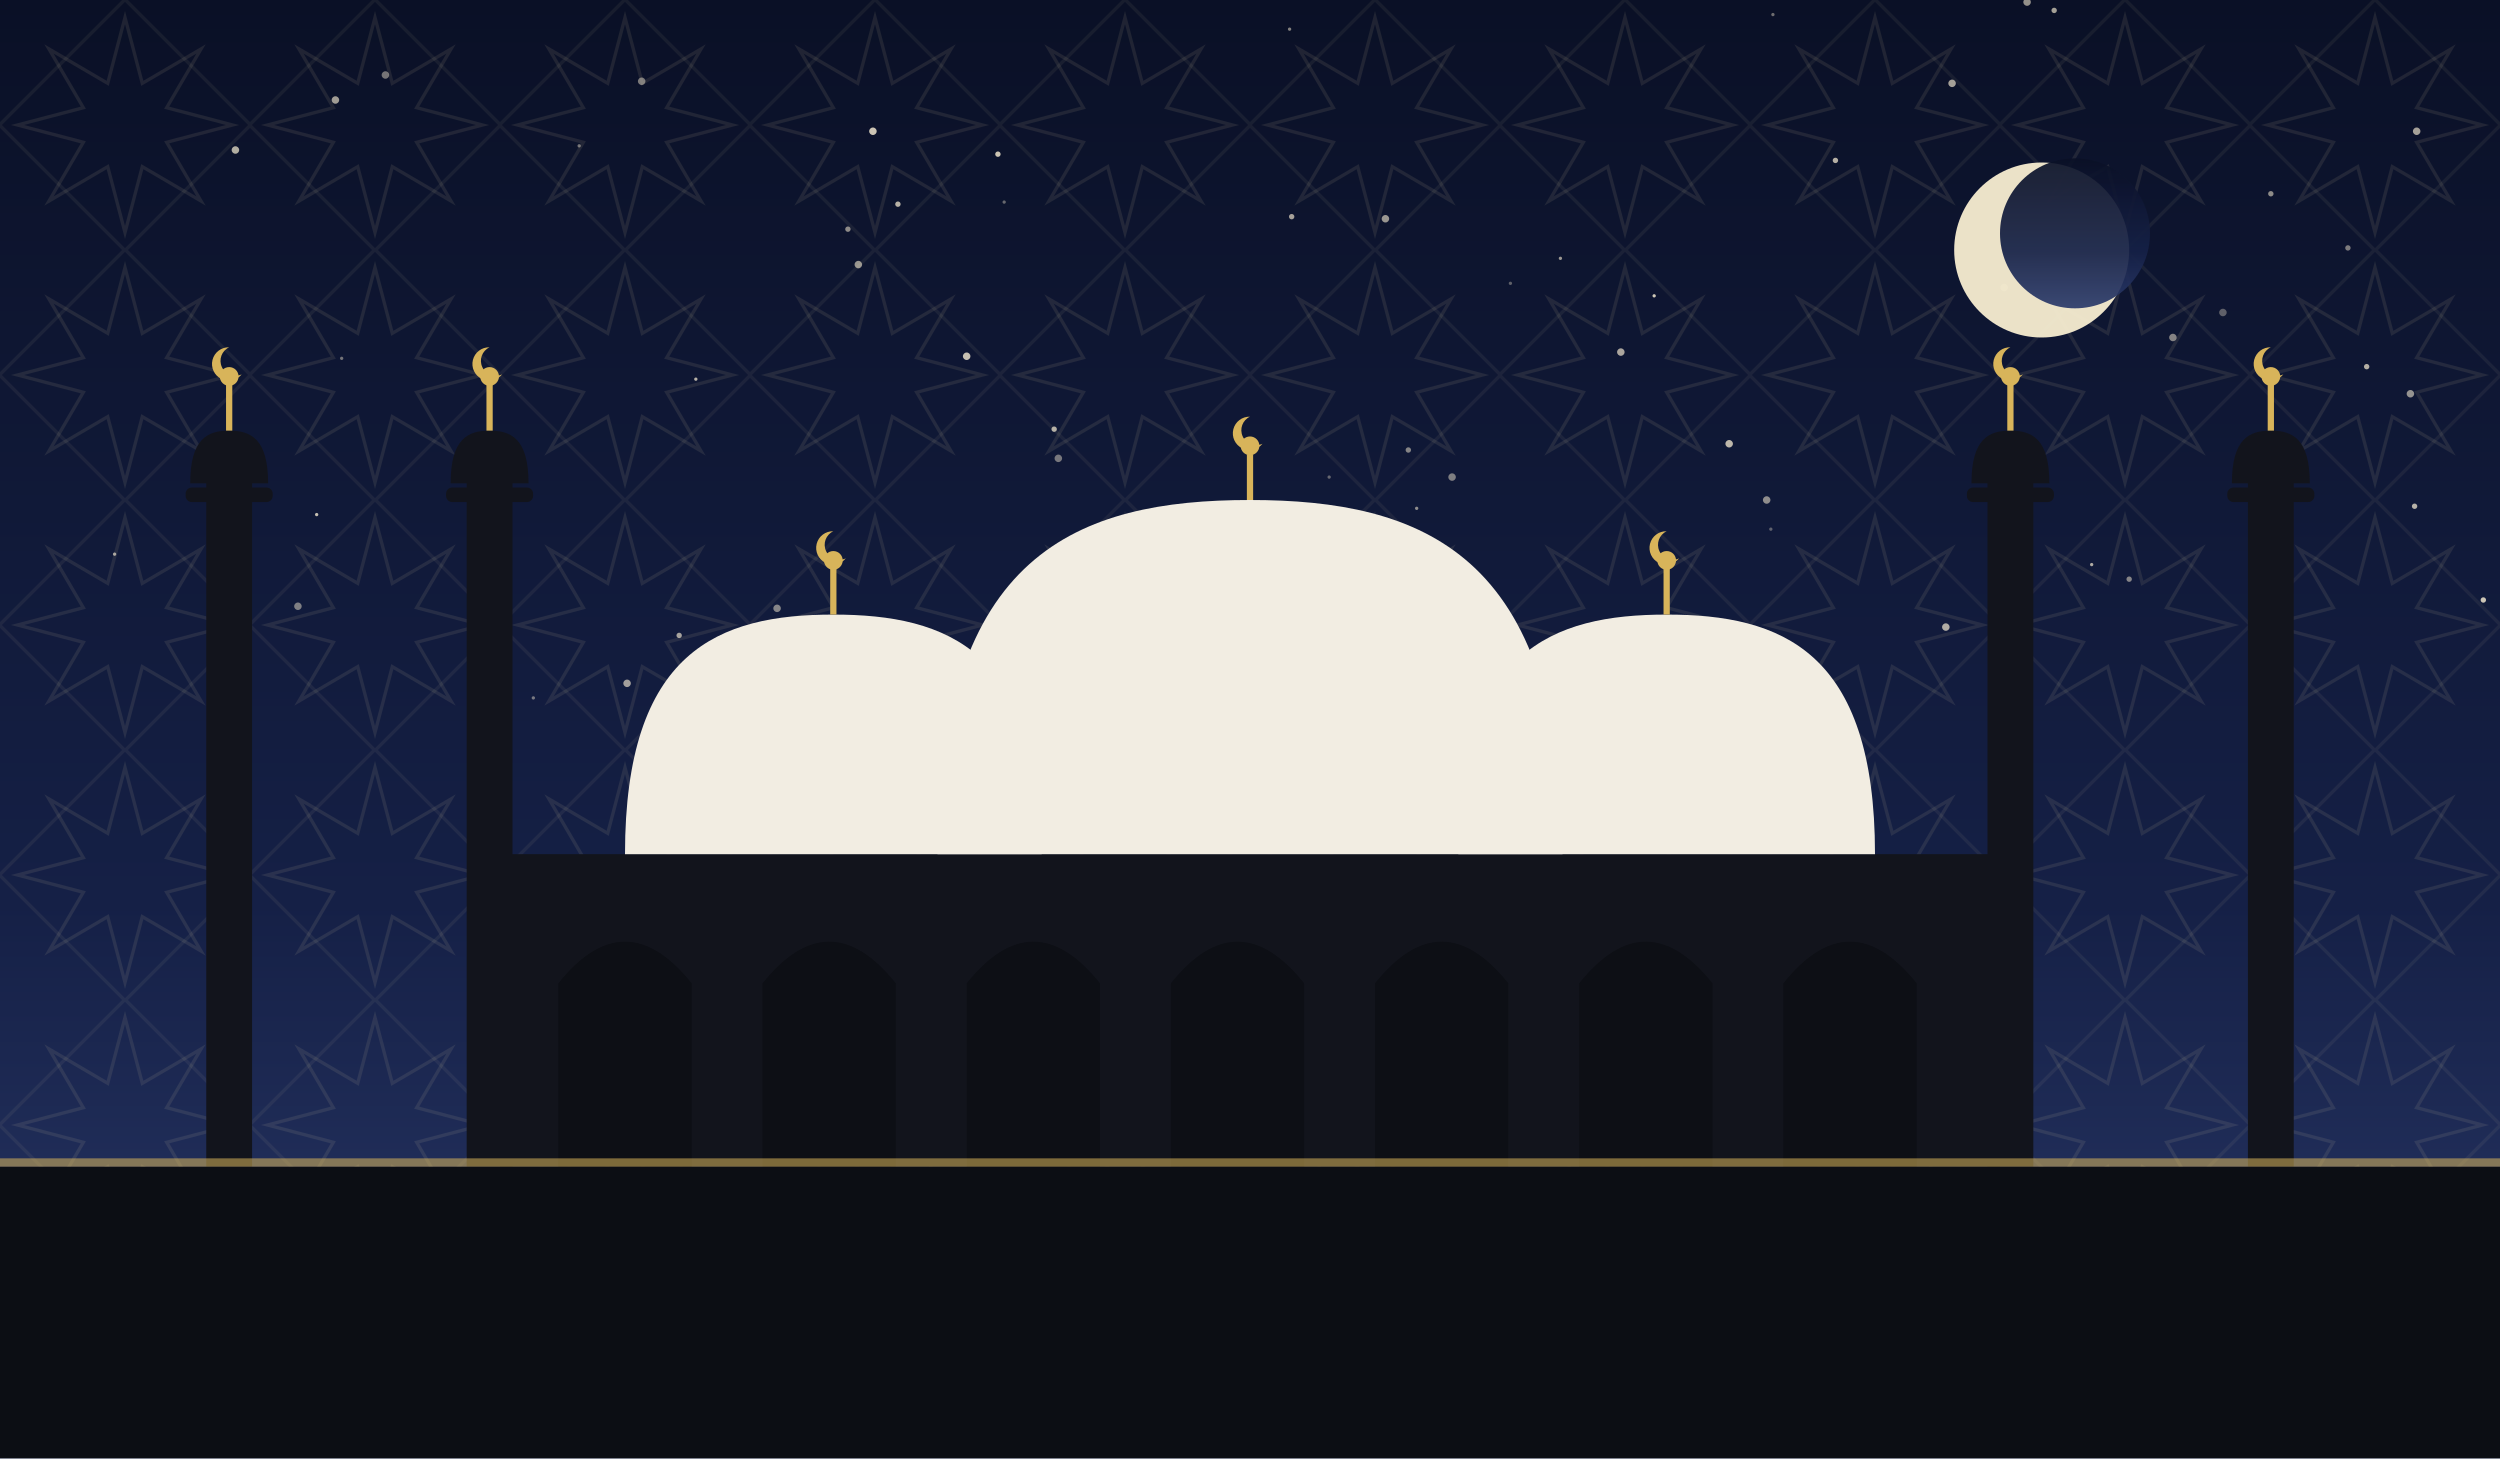
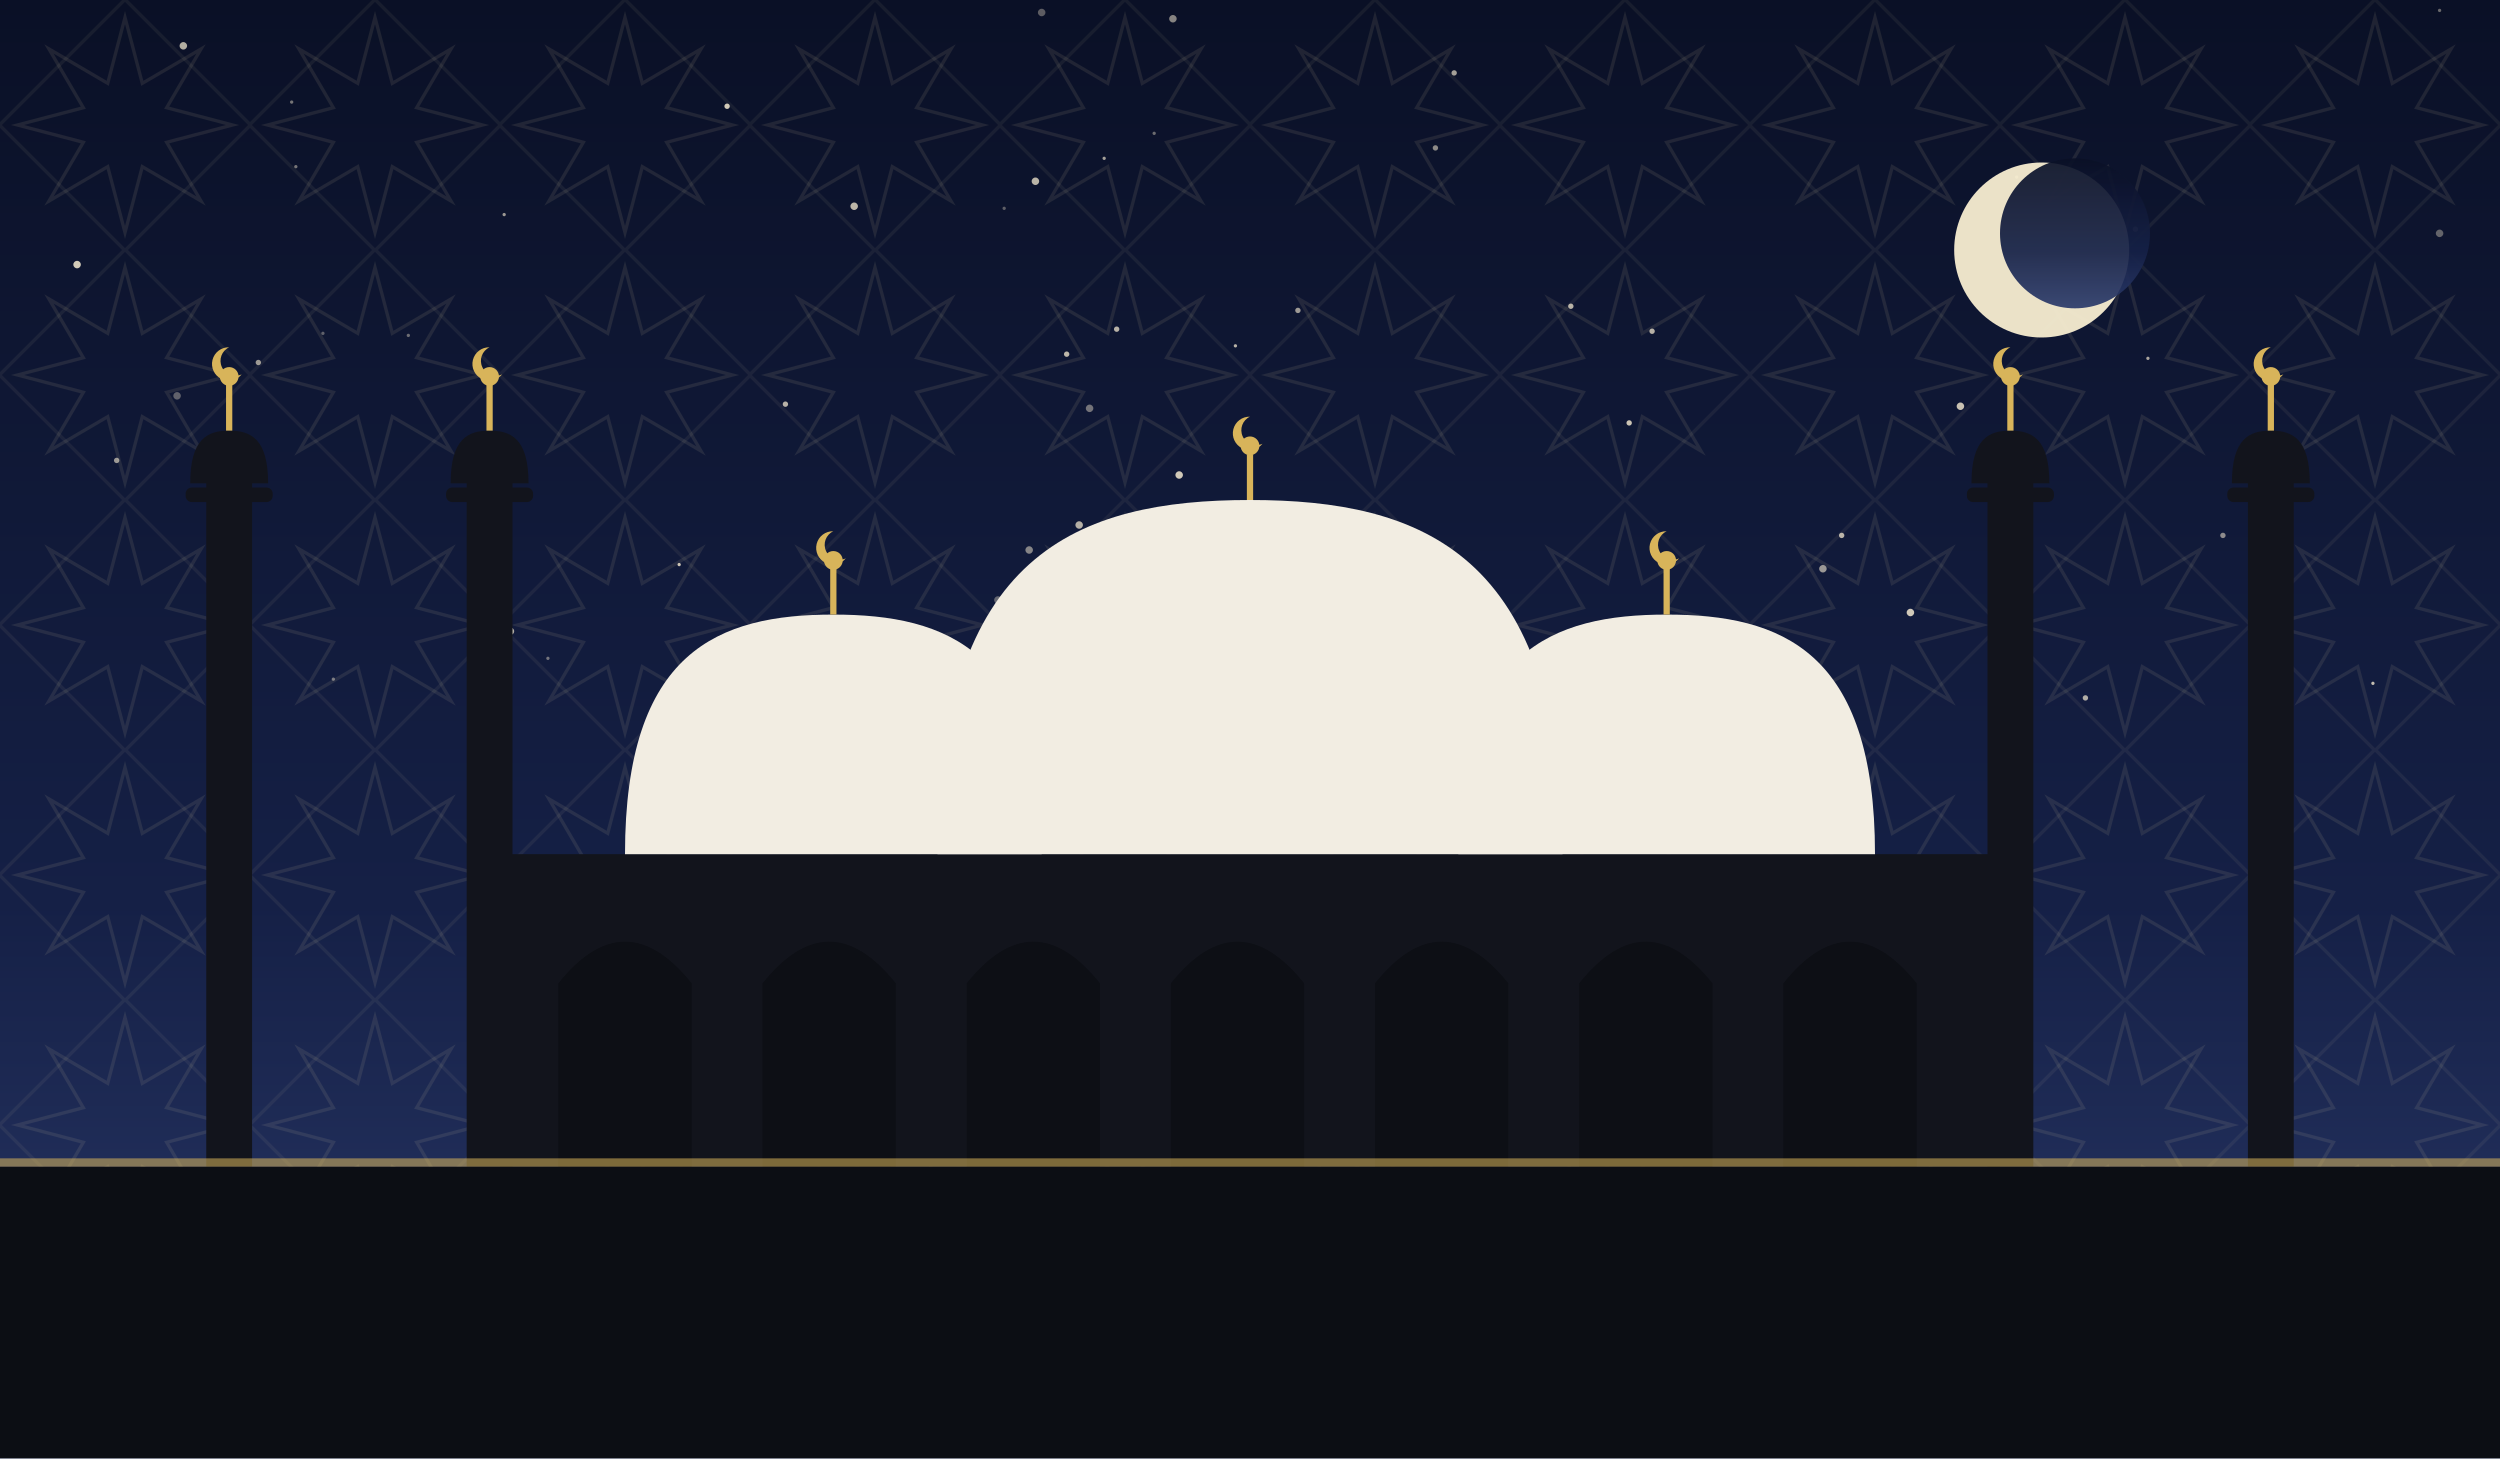
<svg xmlns="http://www.w3.org/2000/svg" viewBox="0 0 1200 700" role="img">
  <defs>
    <linearGradient id="sky" x1="0" y1="0" x2="0" y2="1">
      <stop offset="0" stop-color="#0a1026" />
      <stop offset="0.62" stop-color="#152046" />
      <stop offset="1" stop-color="#2b3a6b" />
    </linearGradient>
    <pattern id="g1" width="120" height="120" patternUnits="userSpaceOnUse">
      <polygon points="111.6,60.0 80.0,68.3 96.5,96.5 68.3,80.0 60.0,111.6 51.7,80.0 23.5,96.5 40.0,68.3 8.4,60.0 40.0,51.7 23.5,23.5 51.7,40.0 60.0,8.4 68.3,40.0 96.5,23.5 80.0,51.7" fill="none" stroke="#e8d9a8" stroke-width="1.6" opacity="0.1" />
      <rect x="17.4" y="17.4" width="85.2" height="85.2" fill="none" stroke="#e8d9a8" stroke-width="1.6" opacity="0.07" transform="rotate(45 60.0 60.0)" />
    </pattern>
  </defs>
  <rect width="1200" height="700" fill="url(#sky)" />
  <rect width="1200" height="700" fill="url(#g1)" />
-   <circle cx="676" cy="216" r="1.3" fill="#f7ecd2" opacity="0.51" />
-   <circle cx="326" cy="305" r="1.3" fill="#f7ecd2" opacity="0.65" />
-   <circle cx="113" cy="221" r="1.3" fill="#f7ecd2" opacity="0.58" />
-   <circle cx="301" cy="328" r="1.8" fill="#f7ecd2" opacity="0.63" />
-   <circle cx="962" cy="138" r="1.8" fill="#f7ecd2" opacity="0.41" />
-   <circle cx="152" cy="247" r="0.8" fill="#f7ecd2" opacity="0.79" />
-   <circle cx="1159" cy="243" r="1.3" fill="#f7ecd2" opacity="0.72" />
-   <circle cx="407" cy="110" r="1.3" fill="#f7ecd2" opacity="0.55" />
-   <circle cx="848" cy="240" r="1.8" fill="#f7ecd2" opacity="0.55" />
-   <circle cx="778" cy="169" r="1.8" fill="#f7ecd2" opacity="0.67" />
-   <circle cx="605" cy="305" r="1.3" fill="#f7ecd2" opacity="0.60" />
-   <circle cx="113" cy="72" r="1.8" fill="#f7ecd2" opacity="0.71" />
-   <circle cx="334" cy="182" r="0.8" fill="#f7ecd2" opacity="0.73" />
-   <circle cx="1004" cy="271" r="0.8" fill="#f7ecd2" opacity="0.69" />
-   <circle cx="851" cy="7" r="0.8" fill="#f7ecd2" opacity="0.42" />
-   <circle cx="619" cy="14" r="0.8" fill="#f7ecd2" opacity="0.51" />
-   <circle cx="620" cy="104" r="1.3" fill="#f7ecd2" opacity="0.65" />
-   <circle cx="830" cy="213" r="1.8" fill="#f7ecd2" opacity="0.75" />
-   <circle cx="697" cy="229" r="1.8" fill="#f7ecd2" opacity="0.48" />
-   <circle cx="725" cy="136" r="0.8" fill="#f7ecd2" opacity="0.35" />
-   <circle cx="506" cy="206" r="1.3" fill="#f7ecd2" opacity="0.71" />
-   <circle cx="256" cy="335" r="0.8" fill="#f7ecd2" opacity="0.45" />
-   <circle cx="143" cy="291" r="1.8" fill="#f7ecd2" opacity="0.48" />
-   <circle cx="431" cy="98" r="1.3" fill="#f7ecd2" opacity="0.73" />
-   <circle cx="1192" cy="288" r="1.3" fill="#f7ecd2" opacity="0.81" />
-   <circle cx="482" cy="97" r="0.8" fill="#f7ecd2" opacity="0.39" />
-   <circle cx="389" cy="333" r="1.8" fill="#f7ecd2" opacity="0.72" />
-   <circle cx="937" cy="40" r="1.8" fill="#f7ecd2" opacity="0.65" />
-   <circle cx="278" cy="70" r="0.8" fill="#f7ecd2" opacity="0.45" />
-   <circle cx="308" cy="39" r="1.8" fill="#f7ecd2" opacity="0.47" />
-   <circle cx="235" cy="215" r="0.8" fill="#f7ecd2" opacity="0.60" />
-   <circle cx="1043" cy="162" r="1.8" fill="#f7ecd2" opacity="0.51" />
-   <circle cx="164" cy="172" r="0.8" fill="#f7ecd2" opacity="0.43" />
-   <circle cx="934" cy="301" r="1.8" fill="#f7ecd2" opacity="0.69" />
-   <circle cx="881" cy="77" r="1.3" fill="#f7ecd2" opacity="0.72" />
-   <circle cx="749" cy="124" r="0.8" fill="#f7ecd2" opacity="0.61" />
-   <circle cx="850" cy="254" r="0.8" fill="#f7ecd2" opacity="0.35" />
-   <circle cx="1160" cy="63" r="1.8" fill="#f7ecd2" opacity="0.65" />
-   <circle cx="1127" cy="119" r="1.3" fill="#f7ecd2" opacity="0.48" />
-   <circle cx="55" cy="266" r="0.8" fill="#f7ecd2" opacity="0.65" />
-   <circle cx="1136" cy="176" r="1.3" fill="#f7ecd2" opacity="0.71" />
-   <circle cx="986" cy="5" r="1.3" fill="#f7ecd2" opacity="0.65" />
-   <circle cx="973" cy="1" r="1.8" fill="#f7ecd2" opacity="0.58" />
-   <circle cx="161" cy="48" r="1.8" fill="#f7ecd2" opacity="0.63" />
-   <circle cx="1022" cy="278" r="1.3" fill="#f7ecd2" opacity="0.51" />
-   <circle cx="412" cy="127" r="1.8" fill="#f7ecd2" opacity="0.59" />
-   <circle cx="419" cy="63" r="1.8" fill="#f7ecd2" opacity="0.82" />
-   <circle cx="1067" cy="150" r="1.8" fill="#f7ecd2" opacity="0.35" />
-   <circle cx="508" cy="220" r="1.8" fill="#f7ecd2" opacity="0.45" />
-   <circle cx="638" cy="229" r="0.8" fill="#f7ecd2" opacity="0.37" />
-   <circle cx="665" cy="105" r="1.8" fill="#f7ecd2" opacity="0.60" />
-   <circle cx="373" cy="292" r="1.8" fill="#f7ecd2" opacity="0.51" />
-   <circle cx="794" cy="142" r="0.8" fill="#f7ecd2" opacity="0.83" />
-   <circle cx="464" cy="171" r="1.8" fill="#f7ecd2" opacity="0.79" />
-   <circle cx="511" cy="327" r="1.3" fill="#f7ecd2" opacity="0.82" />
-   <circle cx="479" cy="74" r="1.3" fill="#f7ecd2" opacity="0.81" />
-   <circle cx="680" cy="244" r="0.8" fill="#f7ecd2" opacity="0.55" />
-   <circle cx="1090" cy="93" r="1.3" fill="#f7ecd2" opacity="0.55" />
-   <circle cx="1157" cy="189" r="1.8" fill="#f7ecd2" opacity="0.58" />
-   <circle cx="185" cy="36" r="1.8" fill="#f7ecd2" opacity="0.45" />
+   <circle cx="37" cy="127" r="1.8" fill="#f7ecd2" opacity="0.84" />
+   <circle cx="479" cy="288" r="1.8" fill="#f7ecd2" opacity="0.37" />
+   <circle cx="482" cy="100" r="0.8" fill="#f7ecd2" opacity="0.35" />
+   <circle cx="838" cy="315" r="1.3" fill="#f7ecd2" opacity="0.55" />
+   <circle cx="563" cy="9" r="1.8" fill="#f7ecd2" opacity="0.52" />
+   <circle cx="1025" cy="110" r="1.3" fill="#f7ecd2" opacity="0.35" />
+   <circle cx="88" cy="22" r="1.8" fill="#f7ecd2" opacity="0.71" />
+   <circle cx="224" cy="217" r="0.8" fill="#f7ecd2" opacity="0.43" />
+   <circle cx="689" cy="71" r="1.3" fill="#f7ecd2" opacity="0.54" />
+   <circle cx="1171" cy="112" r="1.8" fill="#f7ecd2" opacity="0.37" />
+   <circle cx="494" cy="264" r="1.8" fill="#f7ecd2" opacity="0.51" />
+   <circle cx="410" cy="99" r="1.8" fill="#f7ecd2" opacity="0.75" />
+   <circle cx="415" cy="313" r="1.8" fill="#f7ecd2" opacity="0.80" />
+   <circle cx="917" cy="294" r="1.8" fill="#f7ecd2" opacity="0.83" />
+   <circle cx="500" cy="6" r="1.8" fill="#f7ecd2" opacity="0.35" />
+   <circle cx="196" cy="161" r="0.8" fill="#f7ecd2" opacity="0.41" />
+   <circle cx="941" cy="195" r="1.8" fill="#f7ecd2" opacity="0.80" />
+   <circle cx="263" cy="316" r="0.8" fill="#f7ecd2" opacity="0.43" />
+   <circle cx="106" cy="268" r="1.8" fill="#f7ecd2" opacity="0.43" />
+   <circle cx="782" cy="203" r="1.3" fill="#f7ecd2" opacity="0.81" />
+   <circle cx="1067" cy="257" r="1.3" fill="#f7ecd2" opacity="0.54" />
+   <circle cx="409" cy="318" r="1.3" fill="#f7ecd2" opacity="0.47" />
+   <circle cx="512" cy="170" r="1.3" fill="#f7ecd2" opacity="0.75" />
+   <circle cx="968" cy="85" r="0.8" fill="#f7ecd2" opacity="0.65" />
+   <circle cx="793" cy="159" r="1.3" fill="#f7ecd2" opacity="0.72" />
+   <circle cx="155" cy="160" r="0.8" fill="#f7ecd2" opacity="0.35" />
+   <circle cx="518" cy="252" r="1.8" fill="#f7ecd2" opacity="0.71" />
+   <circle cx="754" cy="147" r="1.3" fill="#f7ecd2" opacity="0.73" />
+   <circle cx="119" cy="241" r="0.8" fill="#f7ecd2" opacity="0.64" />
+   <circle cx="701" cy="322" r="0.8" fill="#f7ecd2" opacity="0.57" />
+   <circle cx="124" cy="174" r="1.3" fill="#f7ecd2" opacity="0.61" />
+   <circle cx="140" cy="49" r="0.8" fill="#f7ecd2" opacity="0.45" />
+   <circle cx="245" cy="303" r="1.8" fill="#f7ecd2" opacity="0.70" />
+   <circle cx="847" cy="324" r="1.3" fill="#f7ecd2" opacity="0.63" />
+   <circle cx="530" cy="76" r="0.8" fill="#f7ecd2" opacity="0.65" />
+   <circle cx="326" cy="271" r="0.8" fill="#f7ecd2" opacity="0.81" />
+   <circle cx="1171" cy="5" r="0.8" fill="#f7ecd2" opacity="0.40" />
+   <circle cx="593" cy="166" r="0.8" fill="#f7ecd2" opacity="0.73" />
+   <circle cx="536" cy="158" r="1.3" fill="#f7ecd2" opacity="0.73" />
+   <circle cx="112" cy="333" r="1.3" fill="#f7ecd2" opacity="0.81" />
+   <circle cx="497" cy="87" r="1.8" fill="#f7ecd2" opacity="0.74" />
+   <circle cx="1139" cy="328" r="0.8" fill="#f7ecd2" opacity="0.77" />
+   <circle cx="142" cy="80" r="0.8" fill="#f7ecd2" opacity="0.45" />
+   <circle cx="698" cy="35" r="1.3" fill="#f7ecd2" opacity="0.65" />
+   <circle cx="623" cy="149" r="1.3" fill="#f7ecd2" opacity="0.62" />
+   <circle cx="85" cy="190" r="1.8" fill="#f7ecd2" opacity="0.35" />
+   <circle cx="548" cy="322" r="0.8" fill="#f7ecd2" opacity="0.41" />
+   <circle cx="884" cy="257" r="1.3" fill="#f7ecd2" opacity="0.73" />
+   <circle cx="349" cy="51" r="1.3" fill="#f7ecd2" opacity="0.84" />
+   <circle cx="1031" cy="172" r="0.8" fill="#f7ecd2" opacity="0.67" />
+   <circle cx="554" cy="64" r="0.8" fill="#f7ecd2" opacity="0.41" />
+   <circle cx="670" cy="319" r="1.8" fill="#f7ecd2" opacity="0.65" />
+   <circle cx="875" cy="273" r="1.8" fill="#f7ecd2" opacity="0.60" />
+   <circle cx="377" cy="194" r="1.3" fill="#f7ecd2" opacity="0.73" />
+   <circle cx="160" cy="326" r="0.8" fill="#f7ecd2" opacity="0.45" />
+   <circle cx="56" cy="221" r="1.3" fill="#f7ecd2" opacity="0.61" />
+   <circle cx="1001" cy="335" r="1.3" fill="#f7ecd2" opacity="0.70" />
+   <circle cx="523" cy="196" r="1.8" fill="#f7ecd2" opacity="0.43" />
+   <circle cx="566" cy="228" r="1.8" fill="#f7ecd2" opacity="0.83" />
+   <circle cx="242" cy="103" r="0.8" fill="#f7ecd2" opacity="0.61" />
  <circle cx="980" cy="120" r="42" fill="#f6ecd0" opacity="0.95" />
  <circle cx="996" cy="112" r="36" fill="url(#sky)" opacity="0.92" />
  <rect x="240" y="410" width="720" height="150" fill="#12141c" />
  <path d="M 268 560 L 268 472 Q 300 432 332 472 L 332 560 Z" fill="#0c0e14" opacity="0.9" />
  <path d="M 366 560 L 366 472 Q 398 432 430 472 L 430 560 Z" fill="#0c0e14" opacity="0.9" />
  <path d="M 464 560 L 464 472 Q 496 432 528 472 L 528 560 Z" fill="#0c0e14" opacity="0.9" />
  <path d="M 562 560 L 562 472 Q 594 432 626 472 L 626 560 Z" fill="#0c0e14" opacity="0.9" />
  <path d="M 660 560 L 660 472 Q 692 432 724 472 L 724 560 Z" fill="#0c0e14" opacity="0.9" />
  <path d="M 758 560 L 758 472 Q 790 432 822 472 L 822 560 Z" fill="#0c0e14" opacity="0.9" />
  <path d="M 856 560 L 856 472 Q 888 432 920 472 L 920 560 Z" fill="#0c0e14" opacity="0.9" />
  <path d="M 450 410 C 450 265.5, 517.5 240, 600 240 C 682.5 240, 750 265.5, 750 410 Z" fill="#f2ede2" />
  <line x1="600" y1="240" x2="600" y2="218" stroke="#d8b45a" stroke-width="3" />
  <circle cx="600" cy="214" r="4.5" fill="#d8b45a" />
  <path d="M 600 200 a 8 8 0 1 0 6 13 a 6.4 6.4 0 1 1 -6 -13 Z" fill="#d8b45a" />
  <path d="M 300 410 C 300 312.25, 345.0 295, 400 295 C 455.0 295, 500 312.25, 500 410 Z" fill="#f2ede2" />
  <line x1="400" y1="295" x2="400" y2="273" stroke="#d8b45a" stroke-width="3" />
  <circle cx="400" cy="269" r="4.5" fill="#d8b45a" />
  <path d="M 400 255 a 8 8 0 1 0 6 13 a 6.4 6.4 0 1 1 -6 -13 Z" fill="#d8b45a" />
  <path d="M 700 410 C 700 312.25, 745.0 295, 800 295 C 855.0 295, 900 312.25, 900 410 Z" fill="#f2ede2" />
  <line x1="800" y1="295" x2="800" y2="273" stroke="#d8b45a" stroke-width="3" />
  <circle cx="800" cy="269" r="4.5" fill="#d8b45a" />
  <path d="M 800 255 a 8 8 0 1 0 6 13 a 6.4 6.4 0 1 1 -6 -13 Z" fill="#d8b45a" />
  <rect x="99.0" y="230" width="22" height="330" fill="#12141c" />
  <rect x="89.1" y="234" width="41.8" height="7" rx="3" fill="#12141c" />
  <path d="M 91.3 232 C 91.3 210.495, 99.715 206.7, 110 206.7 C 120.285 206.7, 128.7 210.495, 128.7 232 Z" fill="#12141c" />
  <line x1="110" y1="206.7" x2="110" y2="184.7" stroke="#d8b45a" stroke-width="3" />
  <circle cx="110" cy="180.7" r="4.5" fill="#d8b45a" />
  <path d="M 110 166.7 a 8 8 0 1 0 6 13 a 6.4 6.4 0 1 1 -6 -13 Z" fill="#d8b45a" />
  <rect x="224.0" y="230" width="22" height="330" fill="#12141c" />
  <rect x="214.1" y="234" width="41.8" height="7" rx="3" fill="#12141c" />
  <path d="M 216.3 232 C 216.3 210.495, 224.715 206.7, 235 206.7 C 245.285 206.7, 253.7 210.495, 253.7 232 Z" fill="#12141c" />
  <line x1="235" y1="206.7" x2="235" y2="184.7" stroke="#d8b45a" stroke-width="3" />
  <circle cx="235" cy="180.7" r="4.5" fill="#d8b45a" />
  <path d="M 235 166.7 a 8 8 0 1 0 6 13 a 6.4 6.4 0 1 1 -6 -13 Z" fill="#d8b45a" />
  <rect x="954.0" y="230" width="22" height="330" fill="#12141c" />
  <rect x="944.1" y="234" width="41.8" height="7" rx="3" fill="#12141c" />
  <path d="M 946.3 232 C 946.3 210.495, 954.715 206.7, 965 206.7 C 975.285 206.7, 983.7 210.495, 983.7 232 Z" fill="#12141c" />
  <line x1="965" y1="206.7" x2="965" y2="184.7" stroke="#d8b45a" stroke-width="3" />
  <circle cx="965" cy="180.7" r="4.5" fill="#d8b45a" />
  <path d="M 965 166.7 a 8 8 0 1 0 6 13 a 6.4 6.4 0 1 1 -6 -13 Z" fill="#d8b45a" />
  <rect x="1079.0" y="230" width="22" height="330" fill="#12141c" />
  <rect x="1069.1" y="234" width="41.8" height="7" rx="3" fill="#12141c" />
  <path d="M 1071.3 232 C 1071.3 210.495, 1079.715 206.7, 1090 206.7 C 1100.285 206.7, 1108.7 210.495, 1108.7 232 Z" fill="#12141c" />
  <line x1="1090" y1="206.7" x2="1090" y2="184.7" stroke="#d8b45a" stroke-width="3" />
  <circle cx="1090" cy="180.7" r="4.5" fill="#d8b45a" />
  <path d="M 1090 166.7 a 8 8 0 1 0 6 13 a 6.4 6.4 0 1 1 -6 -13 Z" fill="#d8b45a" />
  <rect x="0" y="560" width="1200" height="140" fill="#0c0e14" />
  <rect x="0" y="556" width="1200" height="4" fill="#d8b45a" opacity="0.55" />
</svg>
